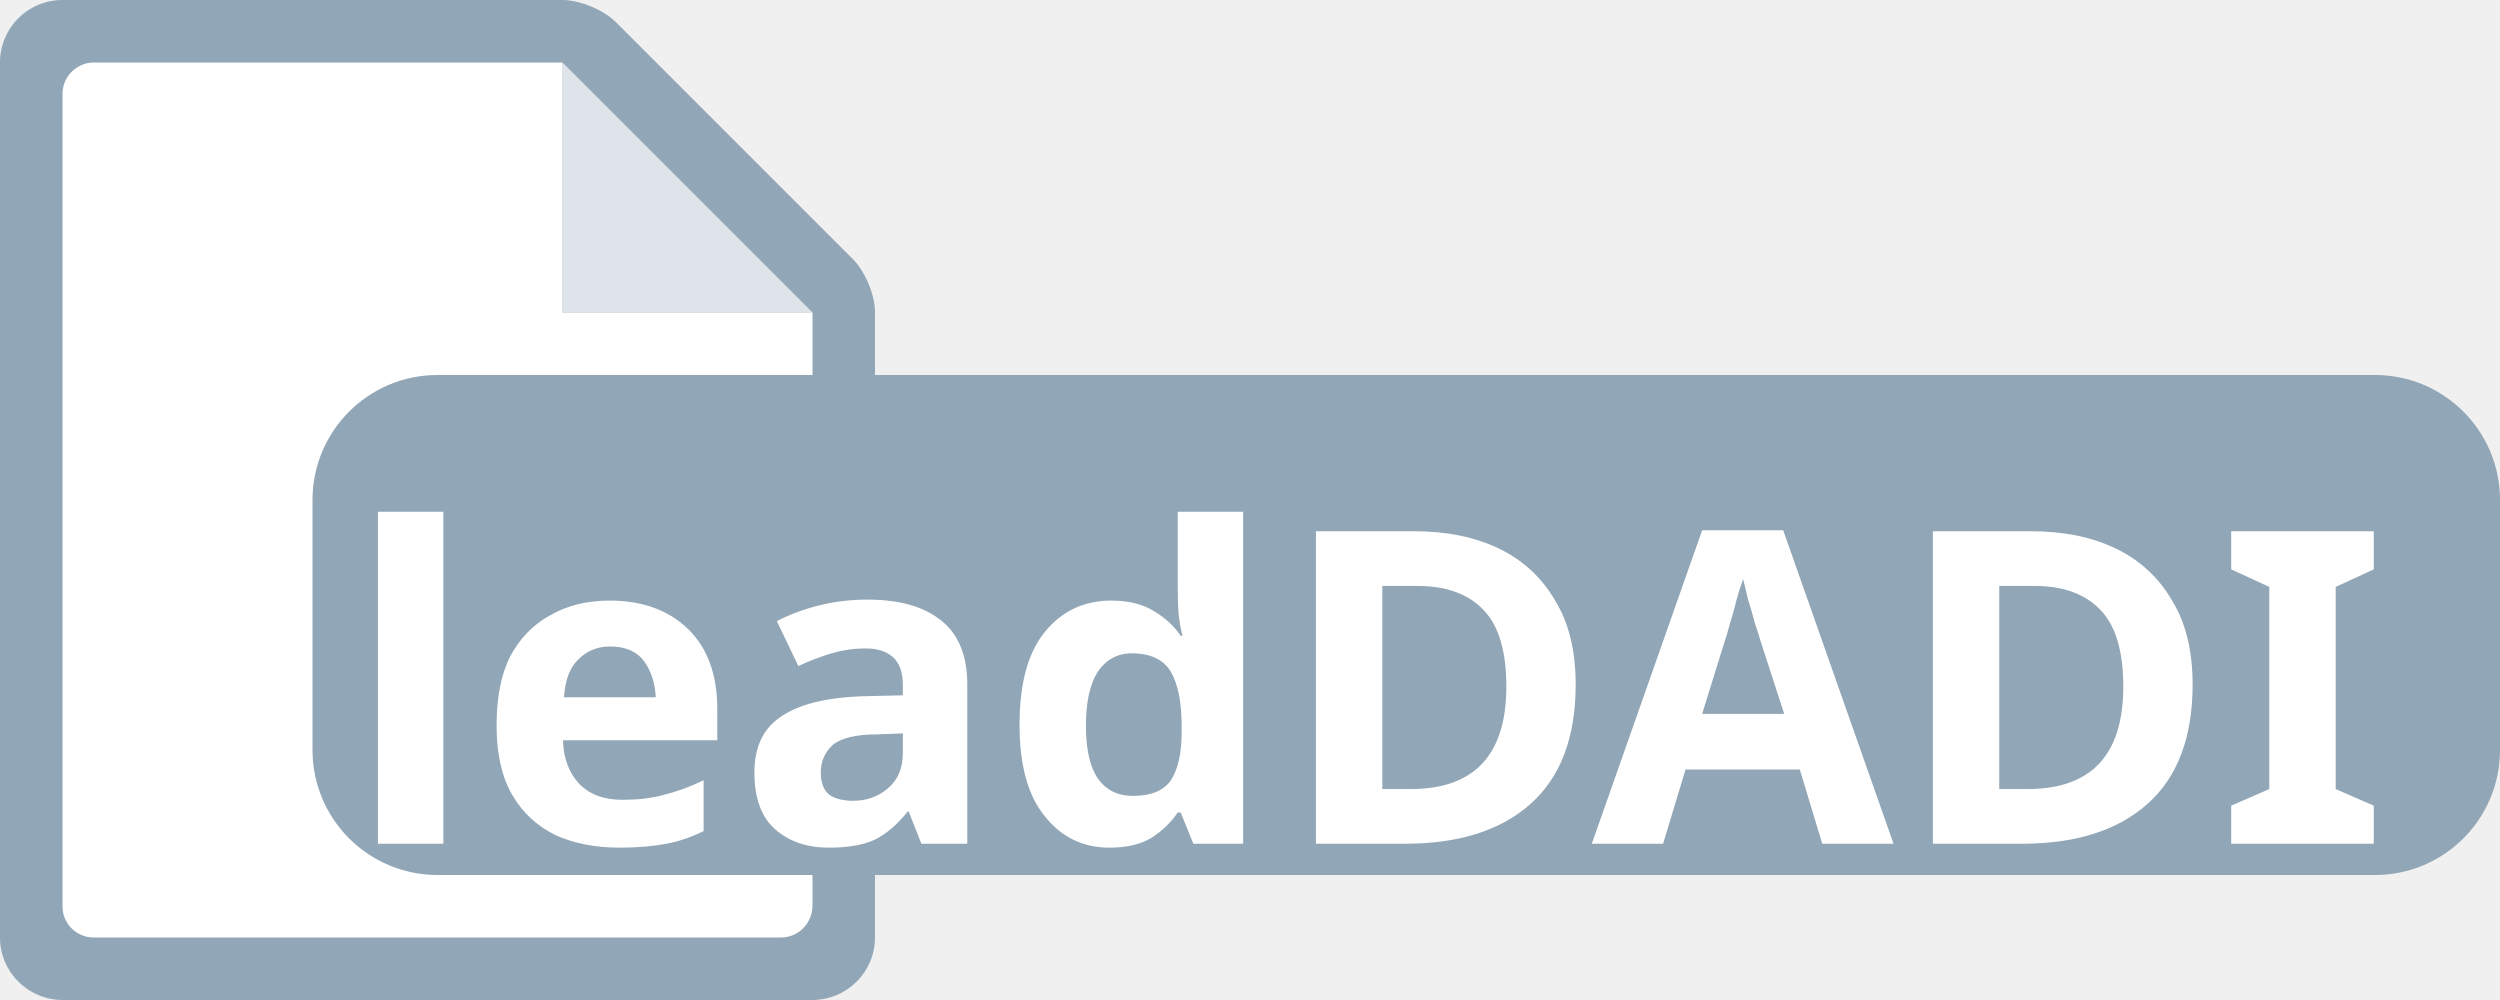
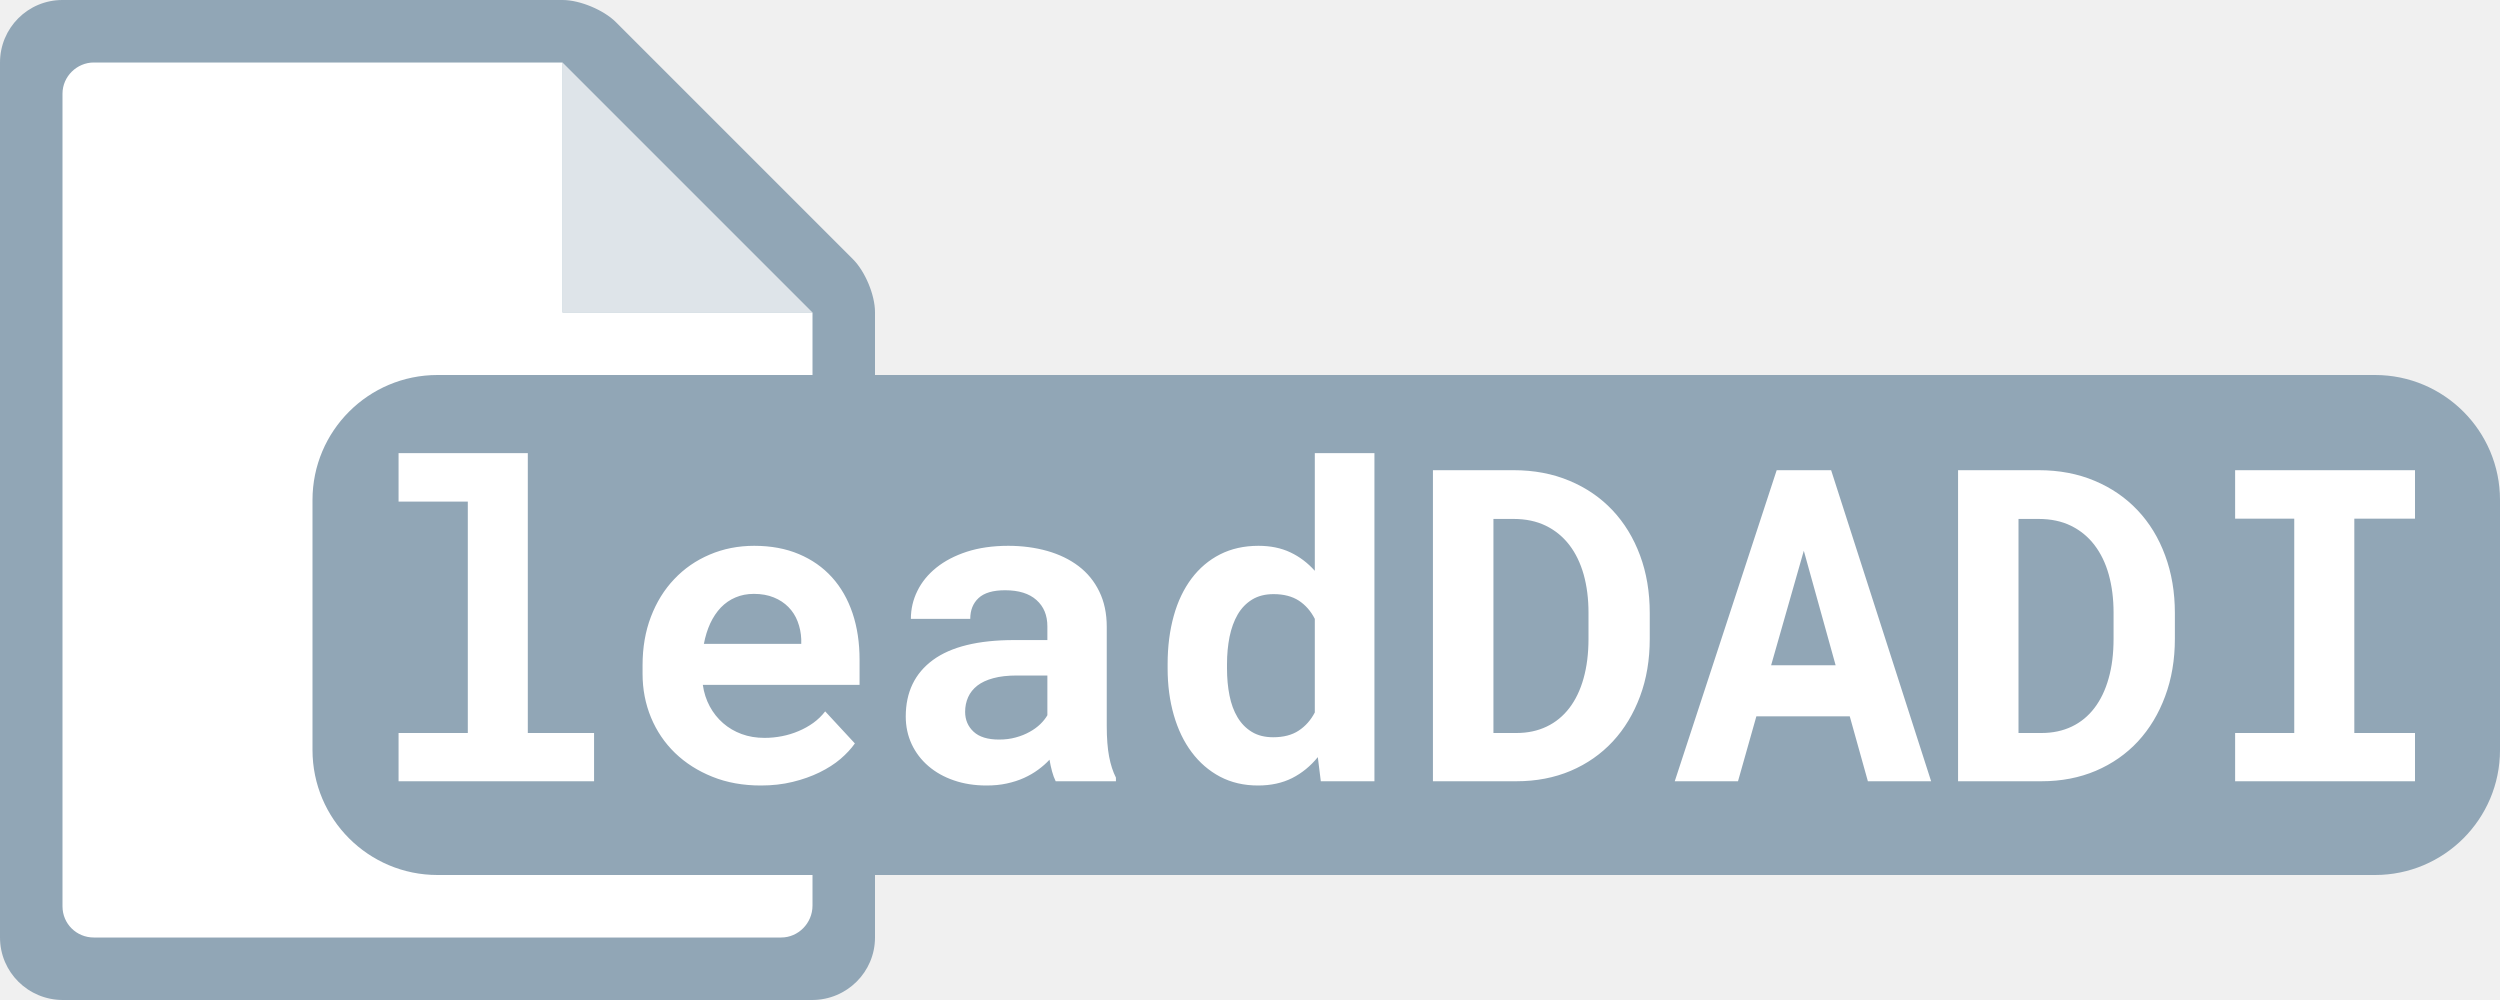
<svg xmlns="http://www.w3.org/2000/svg" width="40px" height="16px" viewBox="0 0 40 16" version="1.1">
  <g id="document-type-leaddadi" stroke="none" stroke-width="1" fill="none" fill-rule="evenodd">
-     <g id="icon-/-document-type">
-       <g id="icon-/-document" fill-rule="evenodd">
-         <path d="M1.007,16 C0.451,16 -1.95399252e-14,15.555 -1.95399252e-14,14.999 L-1.95399252e-14,1.001 C-1.95399252e-14,0.448 0.445,1.0658141e-14 0.999,1.0658141e-14 L9.003,1.0658141e-14 C9.277,1.0658141e-14 9.66,0.16 9.853,0.353 L13.647,4.147 C13.842,4.342 14,4.719 14,4.994 L14,15 C14,15.552 13.55,16 12.993,16 L1.007,16 Z" id="bg" fill="#91A6B6" />
-         <path d="M1.5,15 C1.224,15 1,14.78 1,14.502 L1,1.498 C1,1.223 1.231,1 1.5,1 L9,1 L9,5 L13,5 L13,14.49 C13,14.772 12.771,15 12.5,15 L1.5,15 Z" id="inset" fill="#FFFFFF" />
-         <polygon id="curl" fill-opacity="0.7" fill="#FFFFFF" points="9 1 9 5 13 5" />
-       </g>
-       <g id="icon-/-mime-type" transform="translate(5, 6)">
-         <rect id="Rectangle" fill="#91A6B6" fill-rule="evenodd" x="0" y="0" width="35" height="8" rx="2" />
-         <text id="mime" font-family="RobotoMono-Bold, Roboto Mono" font-size="7" font-weight="bold" line-spacing="7" fill="#FFFFFF">
-           <tspan x="0.5" y="7.5">leadDADI</tspan>
-         </text>
-       </g>
+     <g id="icon-/-document">
+       <path d="M1.007,16 C0.451,16 -1.95399252e-14,15.555 -1.95399252e-14,14.999 L-1.95399252e-14,1.001 C-1.95399252e-14,0.448 0.445,1.0658141e-14 0.999,1.0658141e-14 L9.003,1.0658141e-14 C9.277,1.0658141e-14 9.66,0.16 9.853,0.353 L13.647,4.147 C13.842,4.342 14,4.719 14,4.994 L14,15 C14,15.552 13.55,16 12.993,16 L1.007,16 Z" id="bg" fill="#91A6B6" />
+       <path d="M1.5,15 C1.224,15 1,14.78 1,14.502 L1,1.498 C1,1.223 1.231,1 1.5,1 L9,1 L9,5 L13,5 L13,14.49 C13,14.772 12.771,15 12.5,15 L1.5,15 Z" id="inset" fill="#FFFFFF" />
+       <polygon id="curl" fill-opacity="0.7" fill="#FFFFFF" points="9 1 9 5 13 5" />
+     </g>
+     <g id="mime-type" transform="translate(5, 6)">
+       <rect id="Rectangle" fill="#91A6B6" x="0" y="0" width="35" height="8" rx="2" />
+       <path d="M1.377,1.25 L3.445,1.25 L3.445,5.728 L4.505,5.728 L4.505,6.5 L1.377,6.5 L1.377,5.728 L2.485,5.728 L2.485,2.026 L1.377,2.026 L1.377,1.25 Z M7.174,6.568 C6.889,6.568 6.631,6.522 6.398,6.428 C6.166,6.335 5.967,6.208 5.8,6.047 C5.634,5.886 5.506,5.697 5.416,5.48 C5.326,5.262 5.281,5.029 5.281,4.781 L5.281,4.644 C5.281,4.361 5.325,4.103 5.414,3.87 C5.503,3.636 5.627,3.435 5.787,3.267 C5.946,3.098 6.135,2.967 6.354,2.874 C6.573,2.78 6.811,2.733 7.068,2.733 C7.335,2.733 7.573,2.777 7.781,2.865 C7.99,2.953 8.166,3.076 8.311,3.236 C8.455,3.395 8.565,3.587 8.641,3.812 C8.716,4.036 8.753,4.284 8.753,4.555 L8.753,4.958 L6.245,4.958 C6.263,5.084 6.3,5.198 6.356,5.302 C6.412,5.406 6.483,5.495 6.569,5.57 C6.656,5.646 6.755,5.704 6.867,5.745 C6.978,5.786 7.1,5.806 7.232,5.806 C7.326,5.806 7.419,5.797 7.511,5.779 C7.603,5.761 7.692,5.734 7.776,5.698 C7.86,5.663 7.939,5.619 8.012,5.567 C8.085,5.514 8.148,5.453 8.203,5.382 L8.678,5.895 C8.619,5.979 8.542,6.062 8.448,6.143 C8.353,6.224 8.241,6.295 8.113,6.358 C7.984,6.421 7.841,6.472 7.684,6.51 C7.526,6.549 7.357,6.568 7.174,6.568 Z M7.062,3.502 C6.954,3.502 6.856,3.521 6.768,3.559 C6.679,3.596 6.601,3.651 6.533,3.721 C6.466,3.792 6.41,3.876 6.364,3.974 C6.319,4.072 6.285,4.181 6.262,4.302 L7.82,4.302 L7.82,4.227 C7.816,4.127 7.796,4.032 7.762,3.943 C7.728,3.854 7.679,3.778 7.615,3.713 C7.551,3.648 7.473,3.596 7.381,3.559 C7.289,3.521 7.182,3.502 7.062,3.502 Z M11.891,6.5 C11.868,6.454 11.849,6.402 11.833,6.343 C11.817,6.284 11.803,6.221 11.792,6.155 C11.74,6.212 11.679,6.265 11.611,6.315 C11.542,6.366 11.467,6.409 11.384,6.447 C11.3,6.485 11.209,6.514 11.108,6.536 C11.008,6.558 10.9,6.568 10.784,6.568 C10.595,6.568 10.421,6.541 10.262,6.486 C10.104,6.432 9.968,6.355 9.854,6.257 C9.74,6.159 9.651,6.043 9.587,5.907 C9.524,5.771 9.492,5.624 9.492,5.464 C9.492,5.075 9.637,4.773 9.927,4.56 C10.218,4.347 10.652,4.241 11.228,4.241 L11.758,4.241 L11.758,4.022 C11.758,3.844 11.7,3.704 11.583,3.6 C11.467,3.496 11.3,3.444 11.081,3.444 C10.887,3.444 10.746,3.486 10.657,3.569 C10.568,3.652 10.524,3.763 10.524,3.902 L9.574,3.902 C9.574,3.745 9.608,3.596 9.678,3.455 C9.747,3.313 9.849,3.189 9.982,3.082 C10.115,2.975 10.278,2.89 10.471,2.827 C10.663,2.765 10.884,2.733 11.132,2.733 C11.356,2.733 11.564,2.761 11.756,2.815 C11.949,2.87 12.116,2.951 12.257,3.058 C12.398,3.165 12.509,3.3 12.588,3.463 C12.668,3.626 12.708,3.815 12.708,4.029 L12.708,5.615 C12.708,5.813 12.721,5.977 12.746,6.107 C12.771,6.237 12.807,6.348 12.855,6.442 L12.855,6.5 L11.891,6.5 Z M10.985,5.833 C11.081,5.833 11.17,5.822 11.252,5.799 C11.334,5.777 11.408,5.747 11.474,5.71 C11.54,5.674 11.597,5.632 11.645,5.586 C11.693,5.539 11.73,5.492 11.758,5.444 L11.758,4.808 L11.272,4.808 C11.124,4.808 10.998,4.822 10.893,4.851 C10.788,4.879 10.703,4.919 10.637,4.97 C10.571,5.022 10.522,5.083 10.49,5.155 C10.458,5.227 10.442,5.305 10.442,5.389 C10.442,5.517 10.487,5.623 10.577,5.707 C10.667,5.791 10.803,5.833 10.985,5.833 Z M13.682,4.624 C13.682,4.343 13.715,4.087 13.78,3.854 C13.844,3.622 13.94,3.423 14.065,3.256 C14.19,3.09 14.342,2.961 14.521,2.87 C14.7,2.779 14.905,2.733 15.135,2.733 C15.328,2.733 15.499,2.768 15.646,2.838 C15.793,2.907 15.923,3.006 16.037,3.133 L16.037,1.25 L16.991,1.25 L16.991,6.5 L16.133,6.5 L16.085,6.114 C15.969,6.257 15.832,6.369 15.675,6.449 C15.518,6.528 15.335,6.568 15.128,6.568 C14.902,6.568 14.7,6.521 14.521,6.427 C14.342,6.332 14.191,6.201 14.067,6.035 C13.942,5.869 13.847,5.671 13.781,5.442 C13.715,5.213 13.682,4.964 13.682,4.695 L13.682,4.624 Z M14.632,4.695 C14.632,4.85 14.645,4.994 14.672,5.128 C14.698,5.261 14.741,5.377 14.8,5.476 C14.859,5.575 14.935,5.653 15.029,5.71 C15.122,5.767 15.236,5.796 15.371,5.796 C15.535,5.796 15.671,5.761 15.779,5.69 C15.887,5.619 15.973,5.522 16.037,5.399 L16.037,3.902 C15.973,3.777 15.888,3.68 15.781,3.61 C15.674,3.541 15.539,3.506 15.377,3.506 C15.243,3.506 15.128,3.535 15.034,3.593 C14.939,3.651 14.862,3.731 14.803,3.832 C14.744,3.934 14.701,4.052 14.673,4.188 C14.646,4.323 14.632,4.469 14.632,4.624 L14.632,4.695 Z M17.927,6.5 L17.927,1.523 L19.216,1.523 C19.546,1.523 19.845,1.58 20.113,1.693 C20.381,1.805 20.61,1.963 20.8,2.164 C20.99,2.366 21.137,2.607 21.241,2.887 C21.345,3.167 21.396,3.475 21.396,3.81 L21.396,4.22 C21.396,4.555 21.345,4.862 21.241,5.141 C21.137,5.42 20.992,5.661 20.805,5.863 C20.618,6.064 20.394,6.221 20.132,6.333 C19.87,6.444 19.58,6.5 19.264,6.5 L17.927,6.5 Z M18.895,2.303 L18.895,5.728 L19.264,5.728 C19.444,5.728 19.605,5.693 19.747,5.625 C19.89,5.557 20.01,5.458 20.11,5.328 C20.209,5.198 20.285,5.04 20.337,4.854 C20.389,4.669 20.416,4.457 20.416,4.22 L20.416,3.803 C20.416,3.58 20.39,3.377 20.339,3.193 C20.287,3.01 20.211,2.852 20.11,2.72 C20.008,2.588 19.883,2.485 19.734,2.412 C19.584,2.339 19.412,2.303 19.216,2.303 L18.895,2.303 Z M24.596,5.461 L23.102,5.461 L22.808,6.5 L21.796,6.5 L23.427,1.523 L24.298,1.523 L25.898,6.5 L24.886,6.5 L24.596,5.461 Z M23.338,4.644 L24.37,4.644 L23.861,2.812 L23.338,4.644 Z M26.329,6.5 L26.329,1.523 L27.617,1.523 C27.948,1.523 28.247,1.58 28.514,1.693 C28.782,1.805 29.011,1.963 29.201,2.164 C29.392,2.366 29.539,2.607 29.642,2.887 C29.746,3.167 29.798,3.475 29.798,3.81 L29.798,4.22 C29.798,4.555 29.746,4.862 29.642,5.141 C29.539,5.42 29.393,5.661 29.207,5.863 C29.02,6.064 28.795,6.221 28.533,6.333 C28.271,6.444 27.982,6.5 27.665,6.5 L26.329,6.5 Z M27.296,2.303 L27.296,5.728 L27.665,5.728 C27.845,5.728 28.006,5.693 28.149,5.625 C28.291,5.557 28.412,5.458 28.511,5.328 C28.61,5.198 28.686,5.04 28.738,4.854 C28.791,4.669 28.817,4.457 28.817,4.22 L28.817,3.803 C28.817,3.58 28.791,3.377 28.74,3.193 C28.689,3.01 28.612,2.852 28.511,2.72 C28.41,2.588 28.284,2.485 28.135,2.412 C27.986,2.339 27.813,2.303 27.617,2.303 L27.296,2.303 Z M30.762,1.523 L33.64,1.523 L33.64,2.299 L32.669,2.299 L32.669,5.728 L33.64,5.728 L33.64,6.5 L30.762,6.5 L30.762,5.728 L31.708,5.728 L31.708,2.299 L30.762,2.299 L30.762,1.523 Z" id="leadDADI" fill="#FFFFFF" fill-rule="nonzero" />
    </g>
  </g>
</svg>
